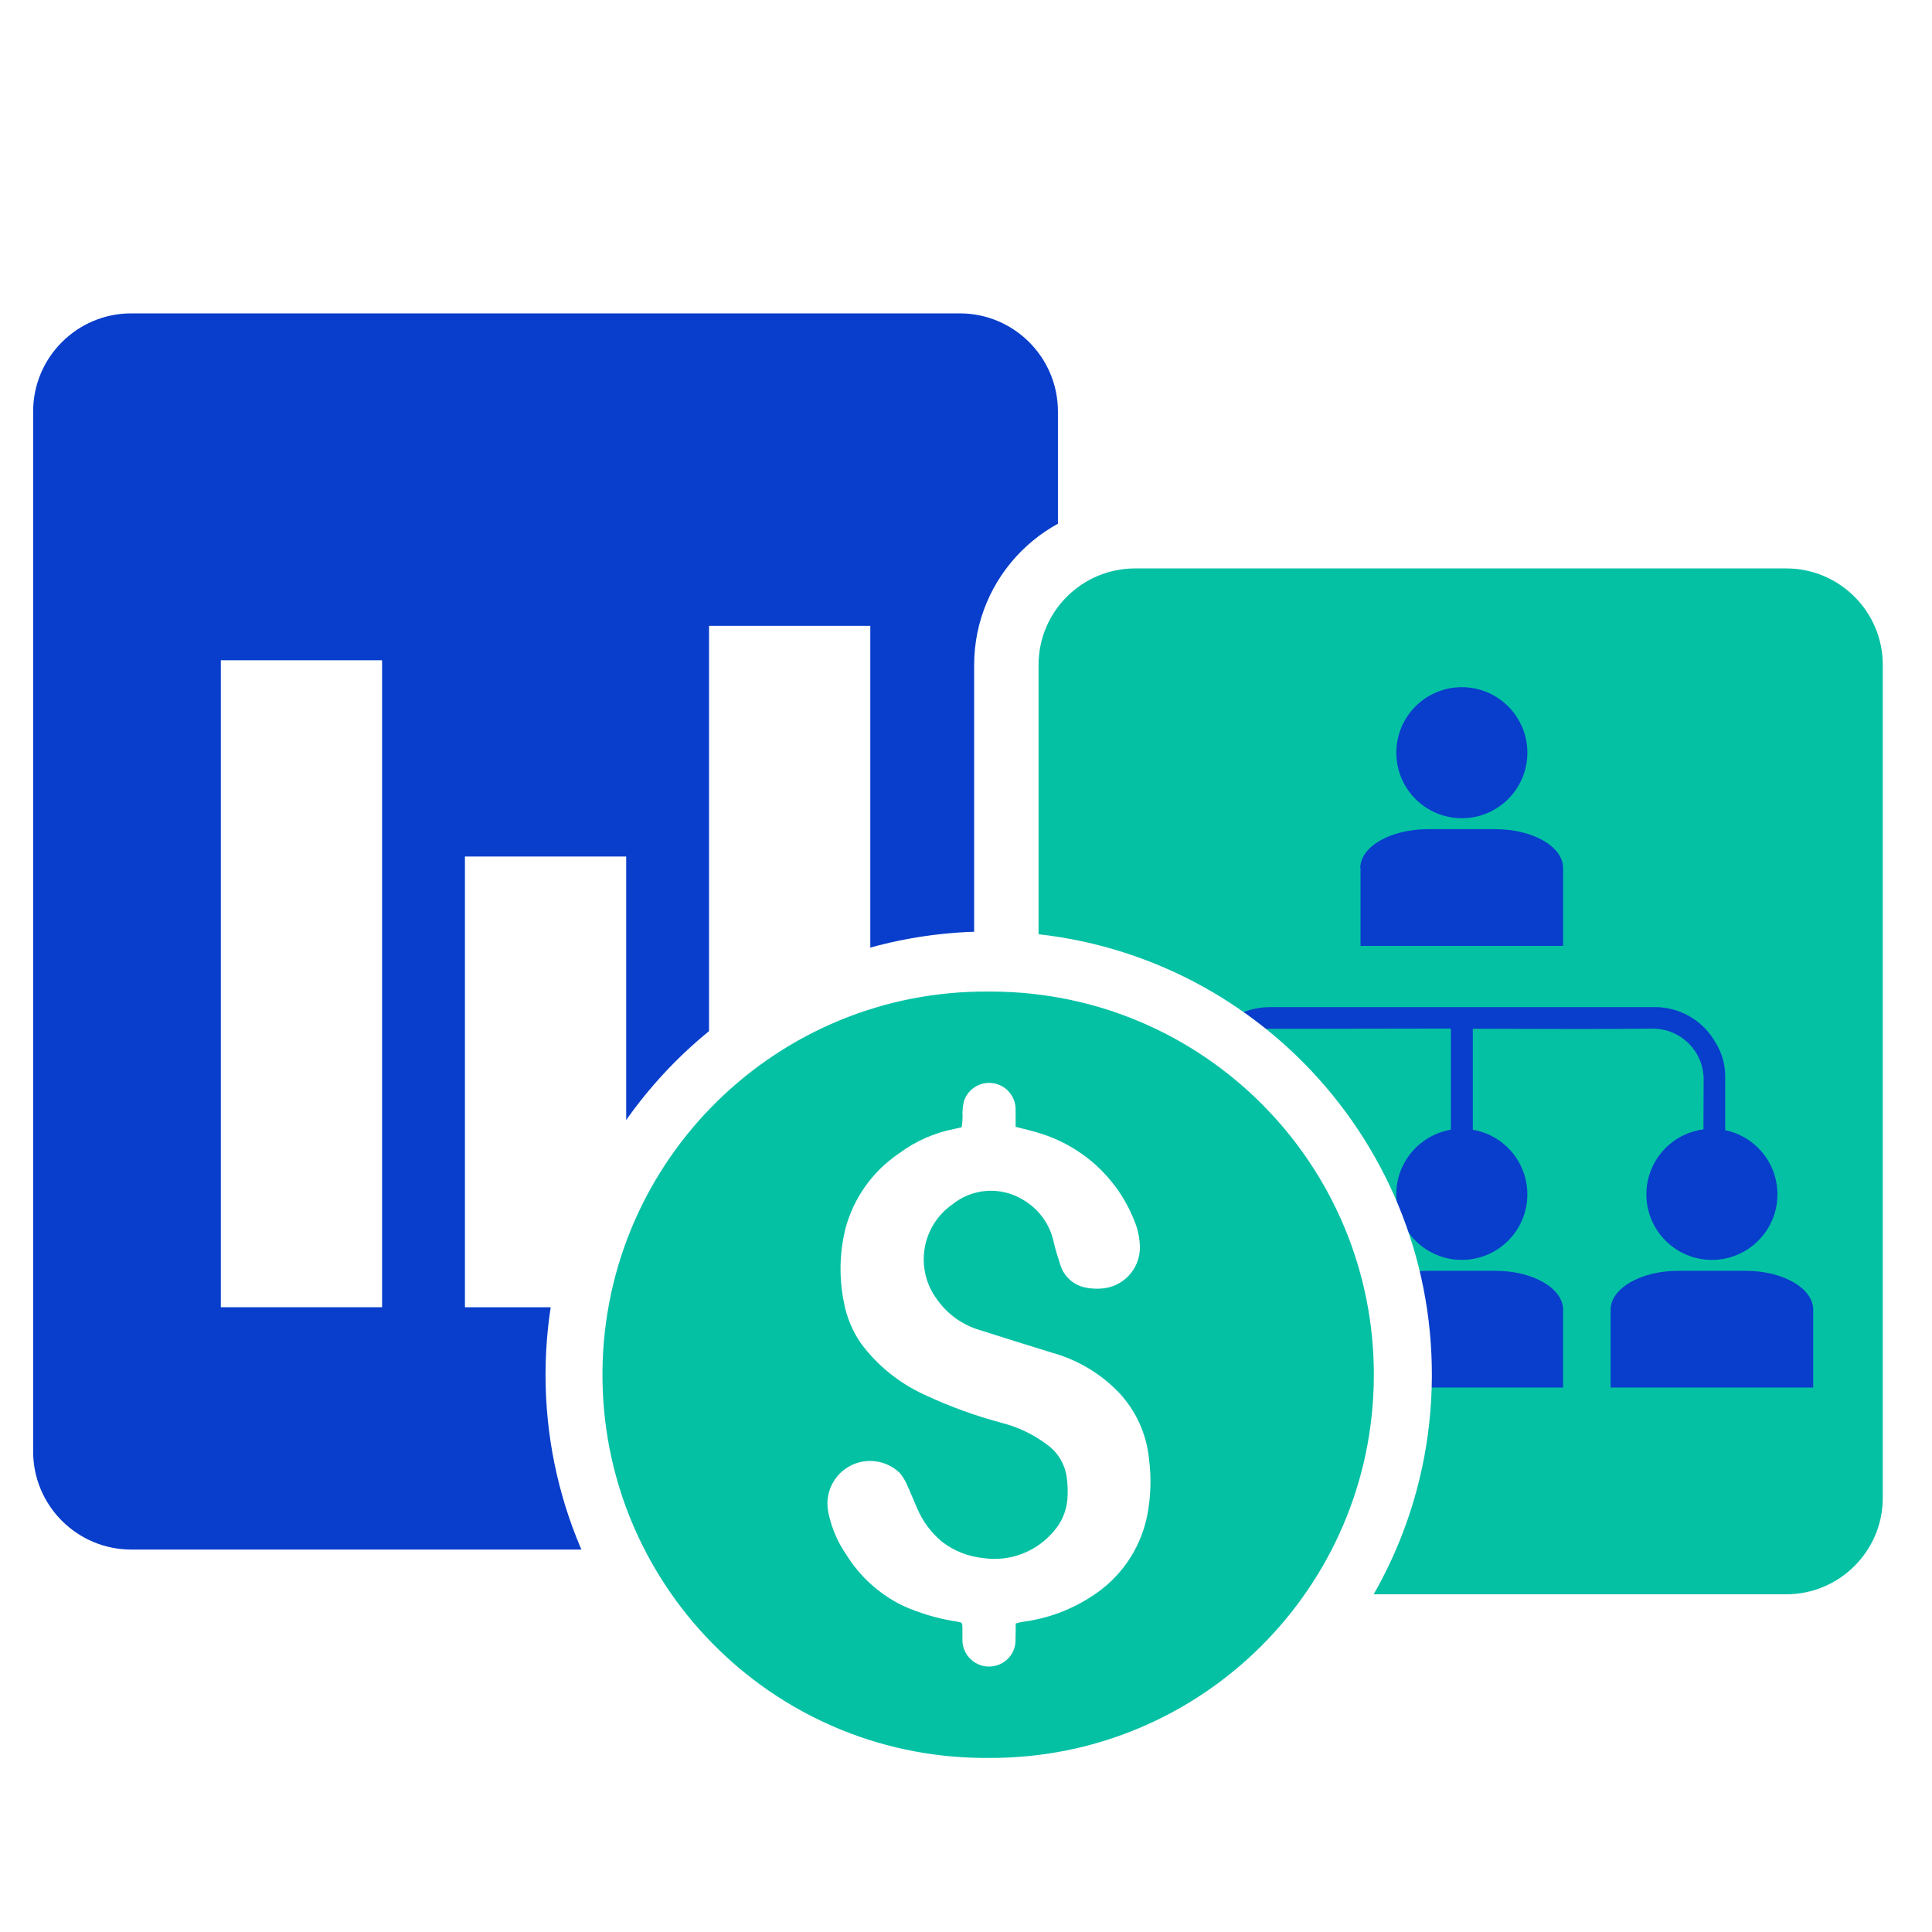
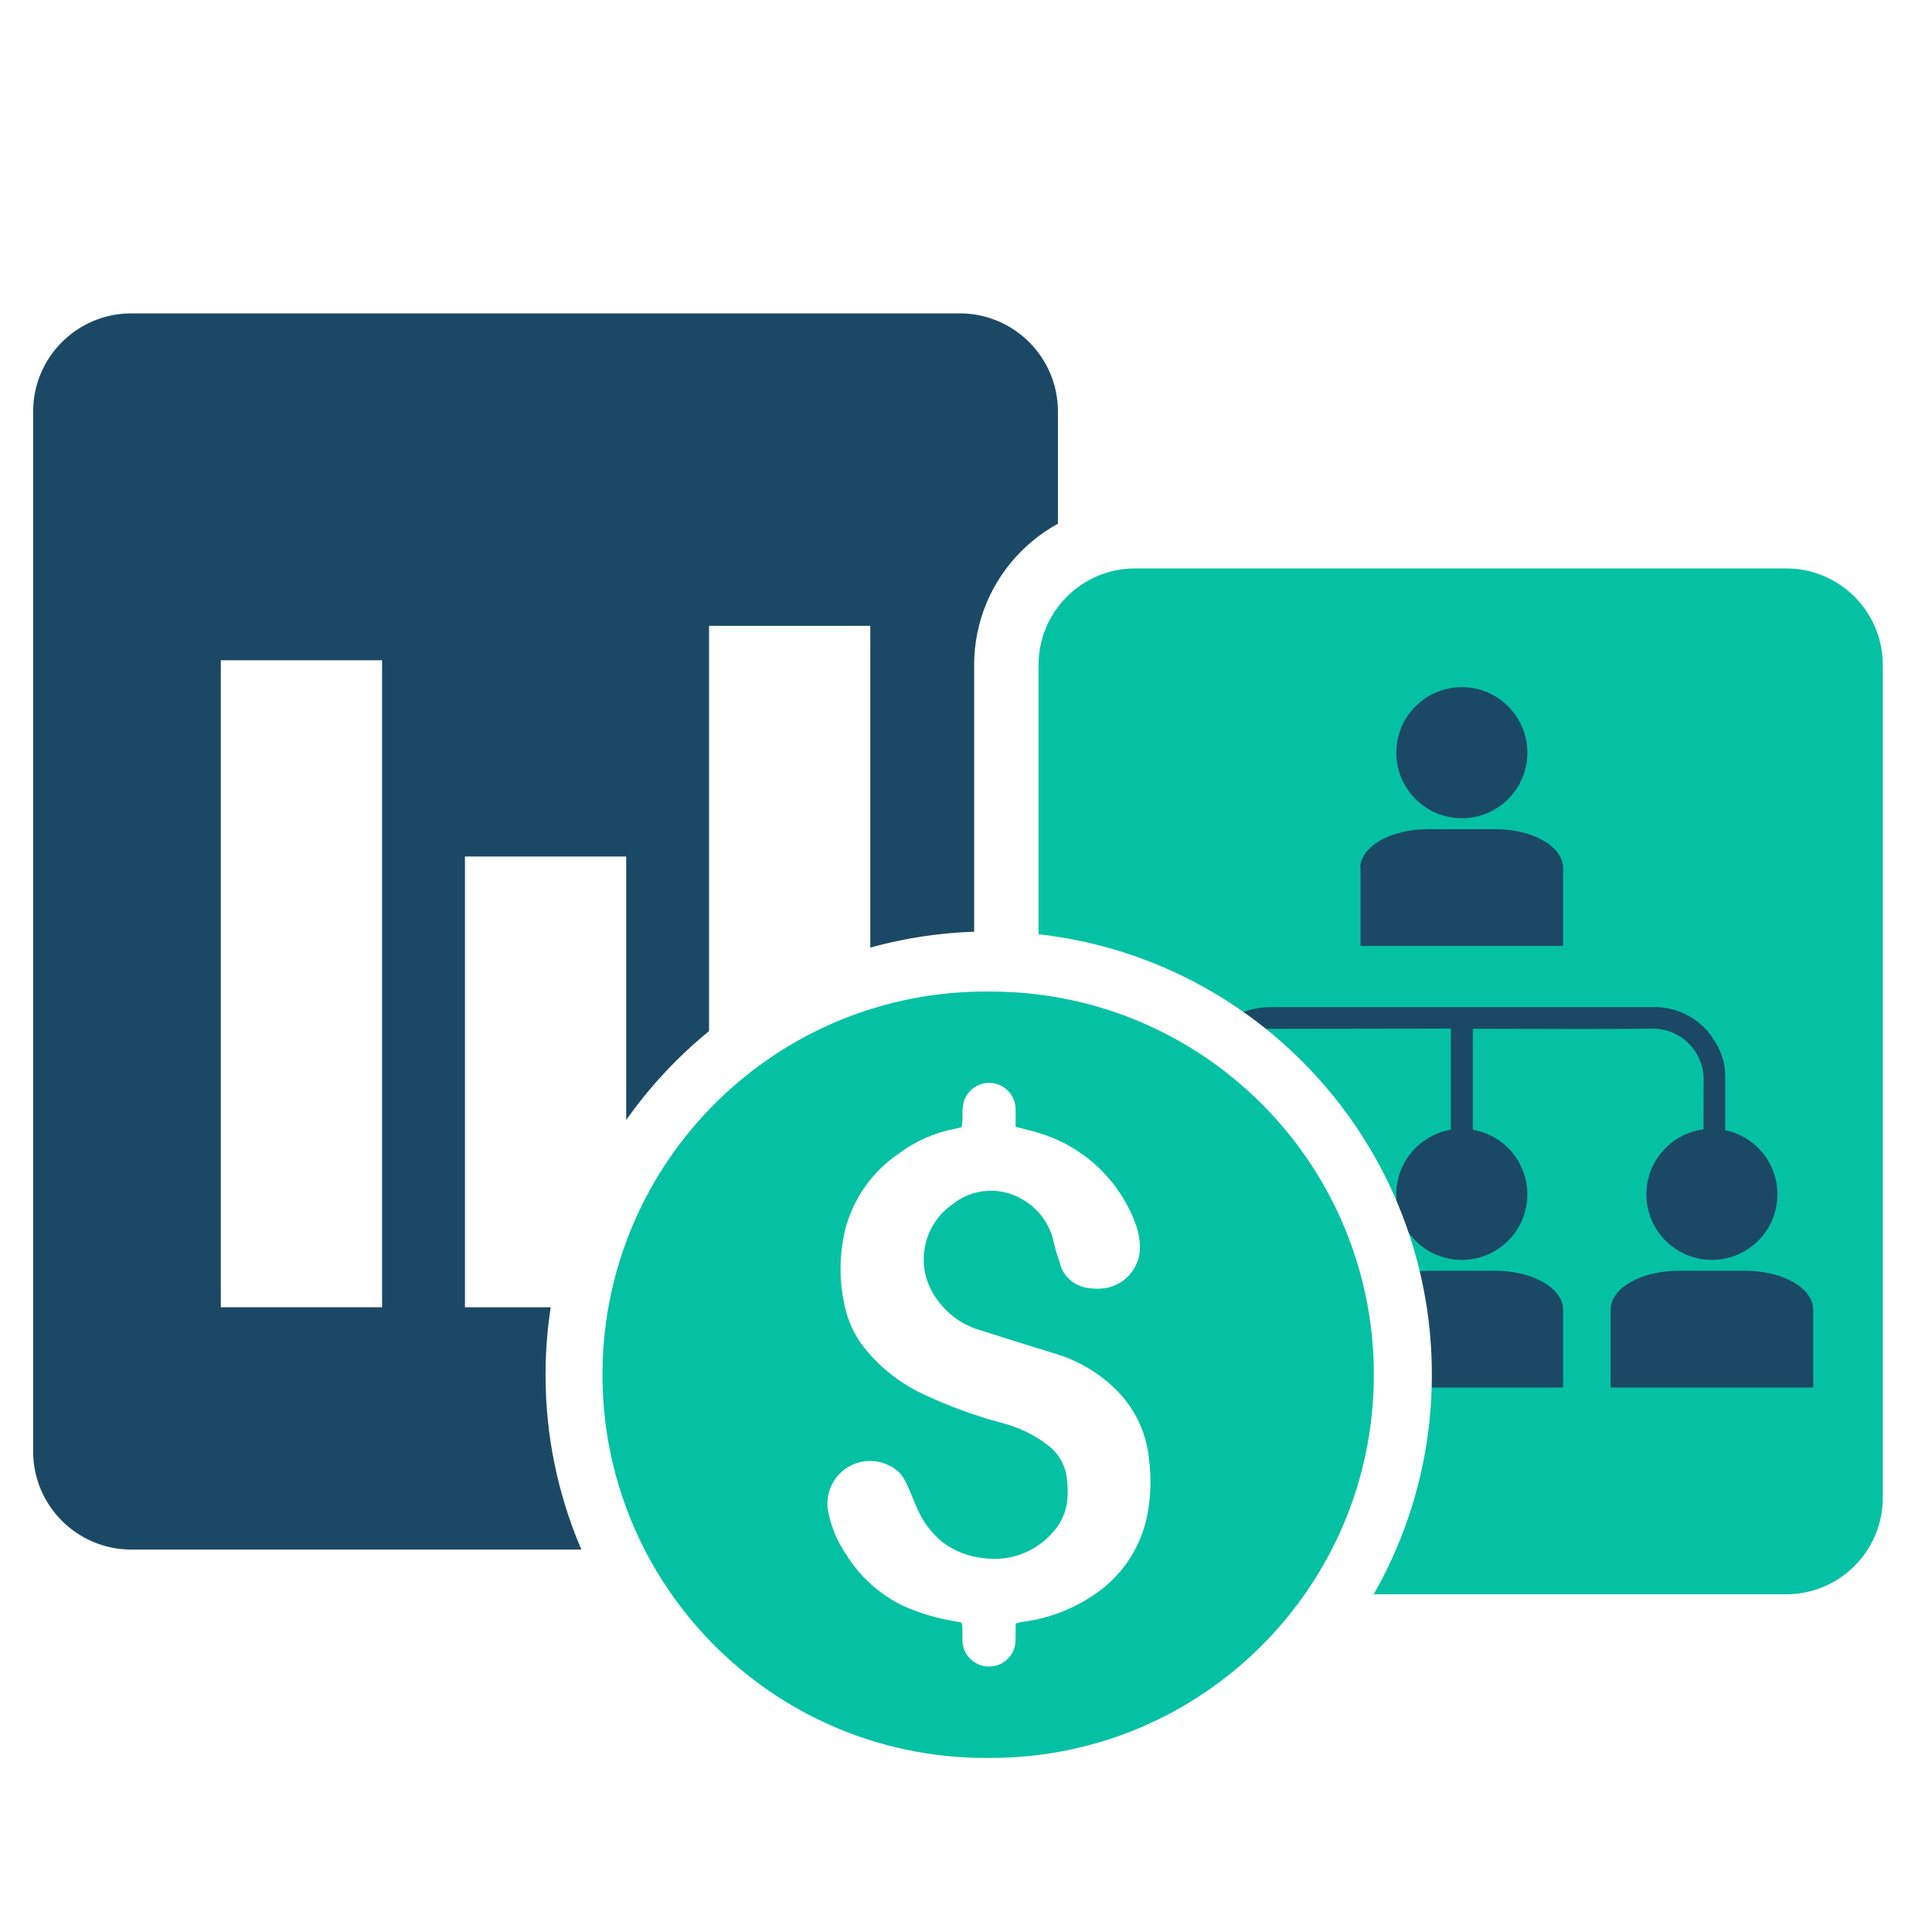
<svg xmlns="http://www.w3.org/2000/svg" id="valuation_at_IPO_icon" data-name="valuation at IPO_icon" width="60" height="60" viewBox="0 0 60 60">
  <defs>
    <clipPath id="clip-path">
      <rect id="Rectangle_190" data-name="Rectangle 190" width="60" height="47.751" fill="none" />
    </clipPath>
  </defs>
  <g id="Group_3889" data-name="Group 3889" transform="translate(-1020.828 -372)">
    <rect id="Rectangle_143" data-name="Rectangle 143" width="60" height="60" transform="translate(1020.828 372)" fill="#fff" />
    <g id="Group_3924" data-name="Group 3924" transform="translate(1020.828 380.703)">
      <g id="Group_3923" data-name="Group 3923" transform="translate(0 0)" clip-path="url(#clip-path)">
-         <path id="Path_108" data-name="Path 108" d="M4.254.5H29.572a3.754,3.754,0,0,1,3.754,3.754V36.137a3.754,3.754,0,0,1-3.754,3.754H4.254A3.754,3.754,0,0,1,.5,36.137V4.254A3.754,3.754,0,0,1,4.254.5" transform="translate(0.029 0.029)" fill="#083ecb" />
+         <path id="Path_108" data-name="Path 108" d="M4.254.5H29.572a3.754,3.754,0,0,1,3.754,3.754V36.137a3.754,3.754,0,0,1-3.754,3.754H4.254A3.754,3.754,0,0,1,.5,36.137V4.254A3.754,3.754,0,0,1,4.254.5" transform="translate(0.029 0.029)" fill="#1b4965" />
        <rect id="Rectangle_185" data-name="Rectangle 185" width="32.826" height="39.391" rx="3.55" transform="translate(0.529 0.529)" fill="none" stroke="#fff" stroke-width="1" />
        <rect id="Rectangle_186" data-name="Rectangle 186" width="5.008" height="20.092" transform="translate(6.858 11.802)" fill="#fff" />
        <rect id="Rectangle_187" data-name="Rectangle 187" width="5.008" height="13.998" transform="translate(14.439 17.897)" fill="#fff" />
        <rect id="Rectangle_188" data-name="Rectangle 188" width="5.008" height="21.161" transform="translate(22.02 10.733)" fill="#fff" />
        <path id="Path_109" data-name="Path 109" d="M33.784,7.517H53.543a4.23,4.23,0,0,1,4.23,4.23v25.4a4.23,4.23,0,0,1-4.23,4.23H33.784a4.23,4.23,0,0,1-4.23-4.23v-25.4a4.23,4.23,0,0,1,4.23-4.23" transform="translate(1.699 0.433)" fill="#05c1a4" />
        <rect id="Rectangle_189" data-name="Rectangle 189" width="28.219" height="33.859" rx="4" transform="translate(31.253 7.95)" fill="none" stroke="#fff" stroke-width="2" />
        <path id="Path_110" data-name="Path 110" d="M35.63,24.921a2.035,2.035,0,1,1-2.035,2.035,2.034,2.034,0,0,1,2.035-2.035" transform="translate(1.931 1.433)" fill="#083ecb" />
-         <path id="Path_111" data-name="Path 111" d="M43.041,24.921a2.035,2.035,0,1,1-2.035,2.035,2.034,2.034,0,0,1,2.035-2.035" transform="translate(2.357 1.433)" fill="#083ecb" />
-         <path id="Path_112" data-name="Path 112" d="M50.386,24.921a2.035,2.035,0,1,1-2.035,2.035,2.034,2.034,0,0,1,2.035-2.035" transform="translate(2.779 1.433)" fill="#083ecb" />
-         <path id="Path_113" data-name="Path 113" d="M43.042,11.951a2.035,2.035,0,1,1-2.035,2.035,2.034,2.034,0,0,1,2.035-2.035" transform="translate(2.357 0.687)" fill="#083ecb" />
+         <path id="Path_111" data-name="Path 111" d="M43.041,24.921a2.035,2.035,0,1,1-2.035,2.035,2.034,2.034,0,0,1,2.035-2.035" transform="translate(2.357 1.433)" fill="#1b4965" />
+         <path id="Path_112" data-name="Path 112" d="M50.386,24.921a2.035,2.035,0,1,1-2.035,2.035,2.034,2.034,0,0,1,2.035-2.035" transform="translate(2.779 1.433)" fill="#1b4965" />
+         <path id="Path_113" data-name="Path 113" d="M43.042,11.951a2.035,2.035,0,1,1-2.035,2.035,2.034,2.034,0,0,1,2.035-2.035" transform="translate(2.357 0.687)" fill="#1b4965" />
        <path id="Path_114" data-name="Path 114" d="M32.543,30.3v2.416h6.292V30.3c0-.667-.939-1.209-2.1-1.209h-2.1c-1.158,0-2.1.541-2.1,1.209" transform="translate(1.87 1.672)" fill="#083ecb" />
-         <path id="Path_115" data-name="Path 115" d="M39.955,30.3v2.416h6.292V30.3c0-.667-.939-1.209-2.1-1.209H42.054c-1.163,0-2.1.541-2.1,1.209" transform="translate(2.296 1.672)" fill="#083ecb" />
-         <path id="Path_116" data-name="Path 116" d="M47.3,30.3v2.416h6.292V30.3c0-.667-.939-1.209-2.1-1.209H49.4c-1.158,0-2.1.541-2.1,1.209" transform="translate(2.719 1.672)" fill="#083ecb" />
-         <path id="Path_117" data-name="Path 117" d="M39.956,17.33v2.416h6.292V17.33c0-.667-.939-1.209-2.1-1.209h-2.1c-1.158,0-2.1.541-2.1,1.209" transform="translate(2.296 0.927)" fill="#083ecb" />
-         <path id="Path_118" data-name="Path 118" d="M35.869,28.518V23.591a1.76,1.76,0,0,1,.035-.349,1.519,1.519,0,0,1,1.494-1.22l5.182-.008h.455v6.758h.682V22.021h.626c1.646,0,3.294.017,4.941-.006h.036a1.58,1.58,0,0,1,1.565,1.595h0c-.011,1.721,0,3.441,0,5.162h.669V23.477a1.949,1.949,0,0,0-.3-1.03,2.157,2.157,0,0,0-1.938-1.1H37.429a2.249,2.249,0,0,0-.491.052,2.187,2.187,0,0,0-1.732,2.166v5.207h.668Z" transform="translate(2.023 1.227)" fill="#083ecb" />
+         <path id="Path_115" data-name="Path 115" d="M39.955,30.3v2.416h6.292V30.3c0-.667-.939-1.209-2.1-1.209H42.054c-1.163,0-2.1.541-2.1,1.209" transform="translate(2.296 1.672)" fill="#1b4965" />
+         <path id="Path_116" data-name="Path 116" d="M47.3,30.3v2.416h6.292V30.3c0-.667-.939-1.209-2.1-1.209H49.4c-1.158,0-2.1.541-2.1,1.209" transform="translate(2.719 1.672)" fill="#1b4965" />
+         <path id="Path_117" data-name="Path 117" d="M39.956,17.33v2.416h6.292V17.33c0-.667-.939-1.209-2.1-1.209h-2.1c-1.158,0-2.1.541-2.1,1.209" transform="translate(2.296 0.927)" fill="#1b4965" />
+         <path id="Path_118" data-name="Path 118" d="M35.869,28.518V23.591a1.76,1.76,0,0,1,.035-.349,1.519,1.519,0,0,1,1.494-1.22l5.182-.008h.455v6.758h.682V22.021h.626c1.646,0,3.294.017,4.941-.006h.036a1.58,1.58,0,0,1,1.565,1.595h0c-.011,1.721,0,3.441,0,5.162h.669V23.477a1.949,1.949,0,0,0-.3-1.03,2.157,2.157,0,0,0-1.938-1.1H37.429a2.249,2.249,0,0,0-.491.052,2.187,2.187,0,0,0-1.732,2.166v5.207h.668Z" transform="translate(2.023 1.227)" fill="#1b4965" />
        <path id="Path_119" data-name="Path 119" d="M13.616,37.76A12.836,12.836,0,1,1,26.441,50.606h-.217A12.848,12.848,0,0,1,13.616,37.76" transform="translate(4.259 -3.783)" fill="#05c1a4" />
        <path id="Path_120" data-name="Path 120" d="M26.69,24.23h.1A13.763,13.763,0,1,1,12.907,37.987v-.012A13.779,13.779,0,0,1,26.69,24.23m0,25.666a11.9,11.9,0,0,0,.082-23.8h-.086a11.9,11.9,0,0,0-.221,23.8Z" transform="translate(4.035 -4.005)" fill="#fff" />
        <path id="Path_121" data-name="Path 121" d="M25.41,44.594c.055-.016.086-.026.117-.034a1,1,0,0,1,.117-.021,5.092,5.092,0,0,0,2.126-.789,3.865,3.865,0,0,0,1.719-2.482,5.487,5.487,0,0,0,.059-1.807,3.5,3.5,0,0,0-.937-2.044,4.547,4.547,0,0,0-2.044-1.225q-1.14-.349-2.274-.712a2.469,2.469,0,0,1-1.325-.951,2.081,2.081,0,0,1,.422-2.912l.034-.024a1.907,1.907,0,0,1,2.2-.167,2,2,0,0,1,.972,1.344c.054.225.122.447.195.668a1.027,1.027,0,0,0,.835.731,1.8,1.8,0,0,0,.412.024,1.279,1.279,0,0,0,1.23-1.3,2.266,2.266,0,0,0-.183-.833,4.6,4.6,0,0,0-2.956-2.7c-.229-.074-.467-.124-.721-.191v-.558a.823.823,0,0,0-1.6-.255,1.7,1.7,0,0,0-.051.372,2,2,0,0,1-.026.453c-.064.016-.121.033-.179.043A4.24,4.24,0,0,0,21.779,30a4.087,4.087,0,0,0-1.657,2.332,5.225,5.225,0,0,0-.041,2.314,3.259,3.259,0,0,0,.518,1.24,5.083,5.083,0,0,0,1.973,1.6,14.418,14.418,0,0,0,2.443.887,3.931,3.931,0,0,1,1.343.646,1.5,1.5,0,0,1,.635,1.017,3.091,3.091,0,0,1,.021.714,1.7,1.7,0,0,1-.417.973,2.4,2.4,0,0,1-2.191.839,2.51,2.51,0,0,1-1.286-.509A2.757,2.757,0,0,1,22.343,41c-.105-.237-.2-.48-.306-.713a1.558,1.558,0,0,0-.226-.368A1.325,1.325,0,0,0,19.6,41.179a3.522,3.522,0,0,0,.547,1.272A4.256,4.256,0,0,0,21.9,44.038a6.439,6.439,0,0,0,1.677.495c.176.029.176.028.179.213v.395a.828.828,0,0,0,.864.789h0a.92.92,0,0,0,.105-.013.815.815,0,0,0,.68-.833c.005-.159.005-.328.005-.491" transform="translate(6.133 -2.877)" fill="#fff" />
      </g>
    </g>
  </g>
</svg>
